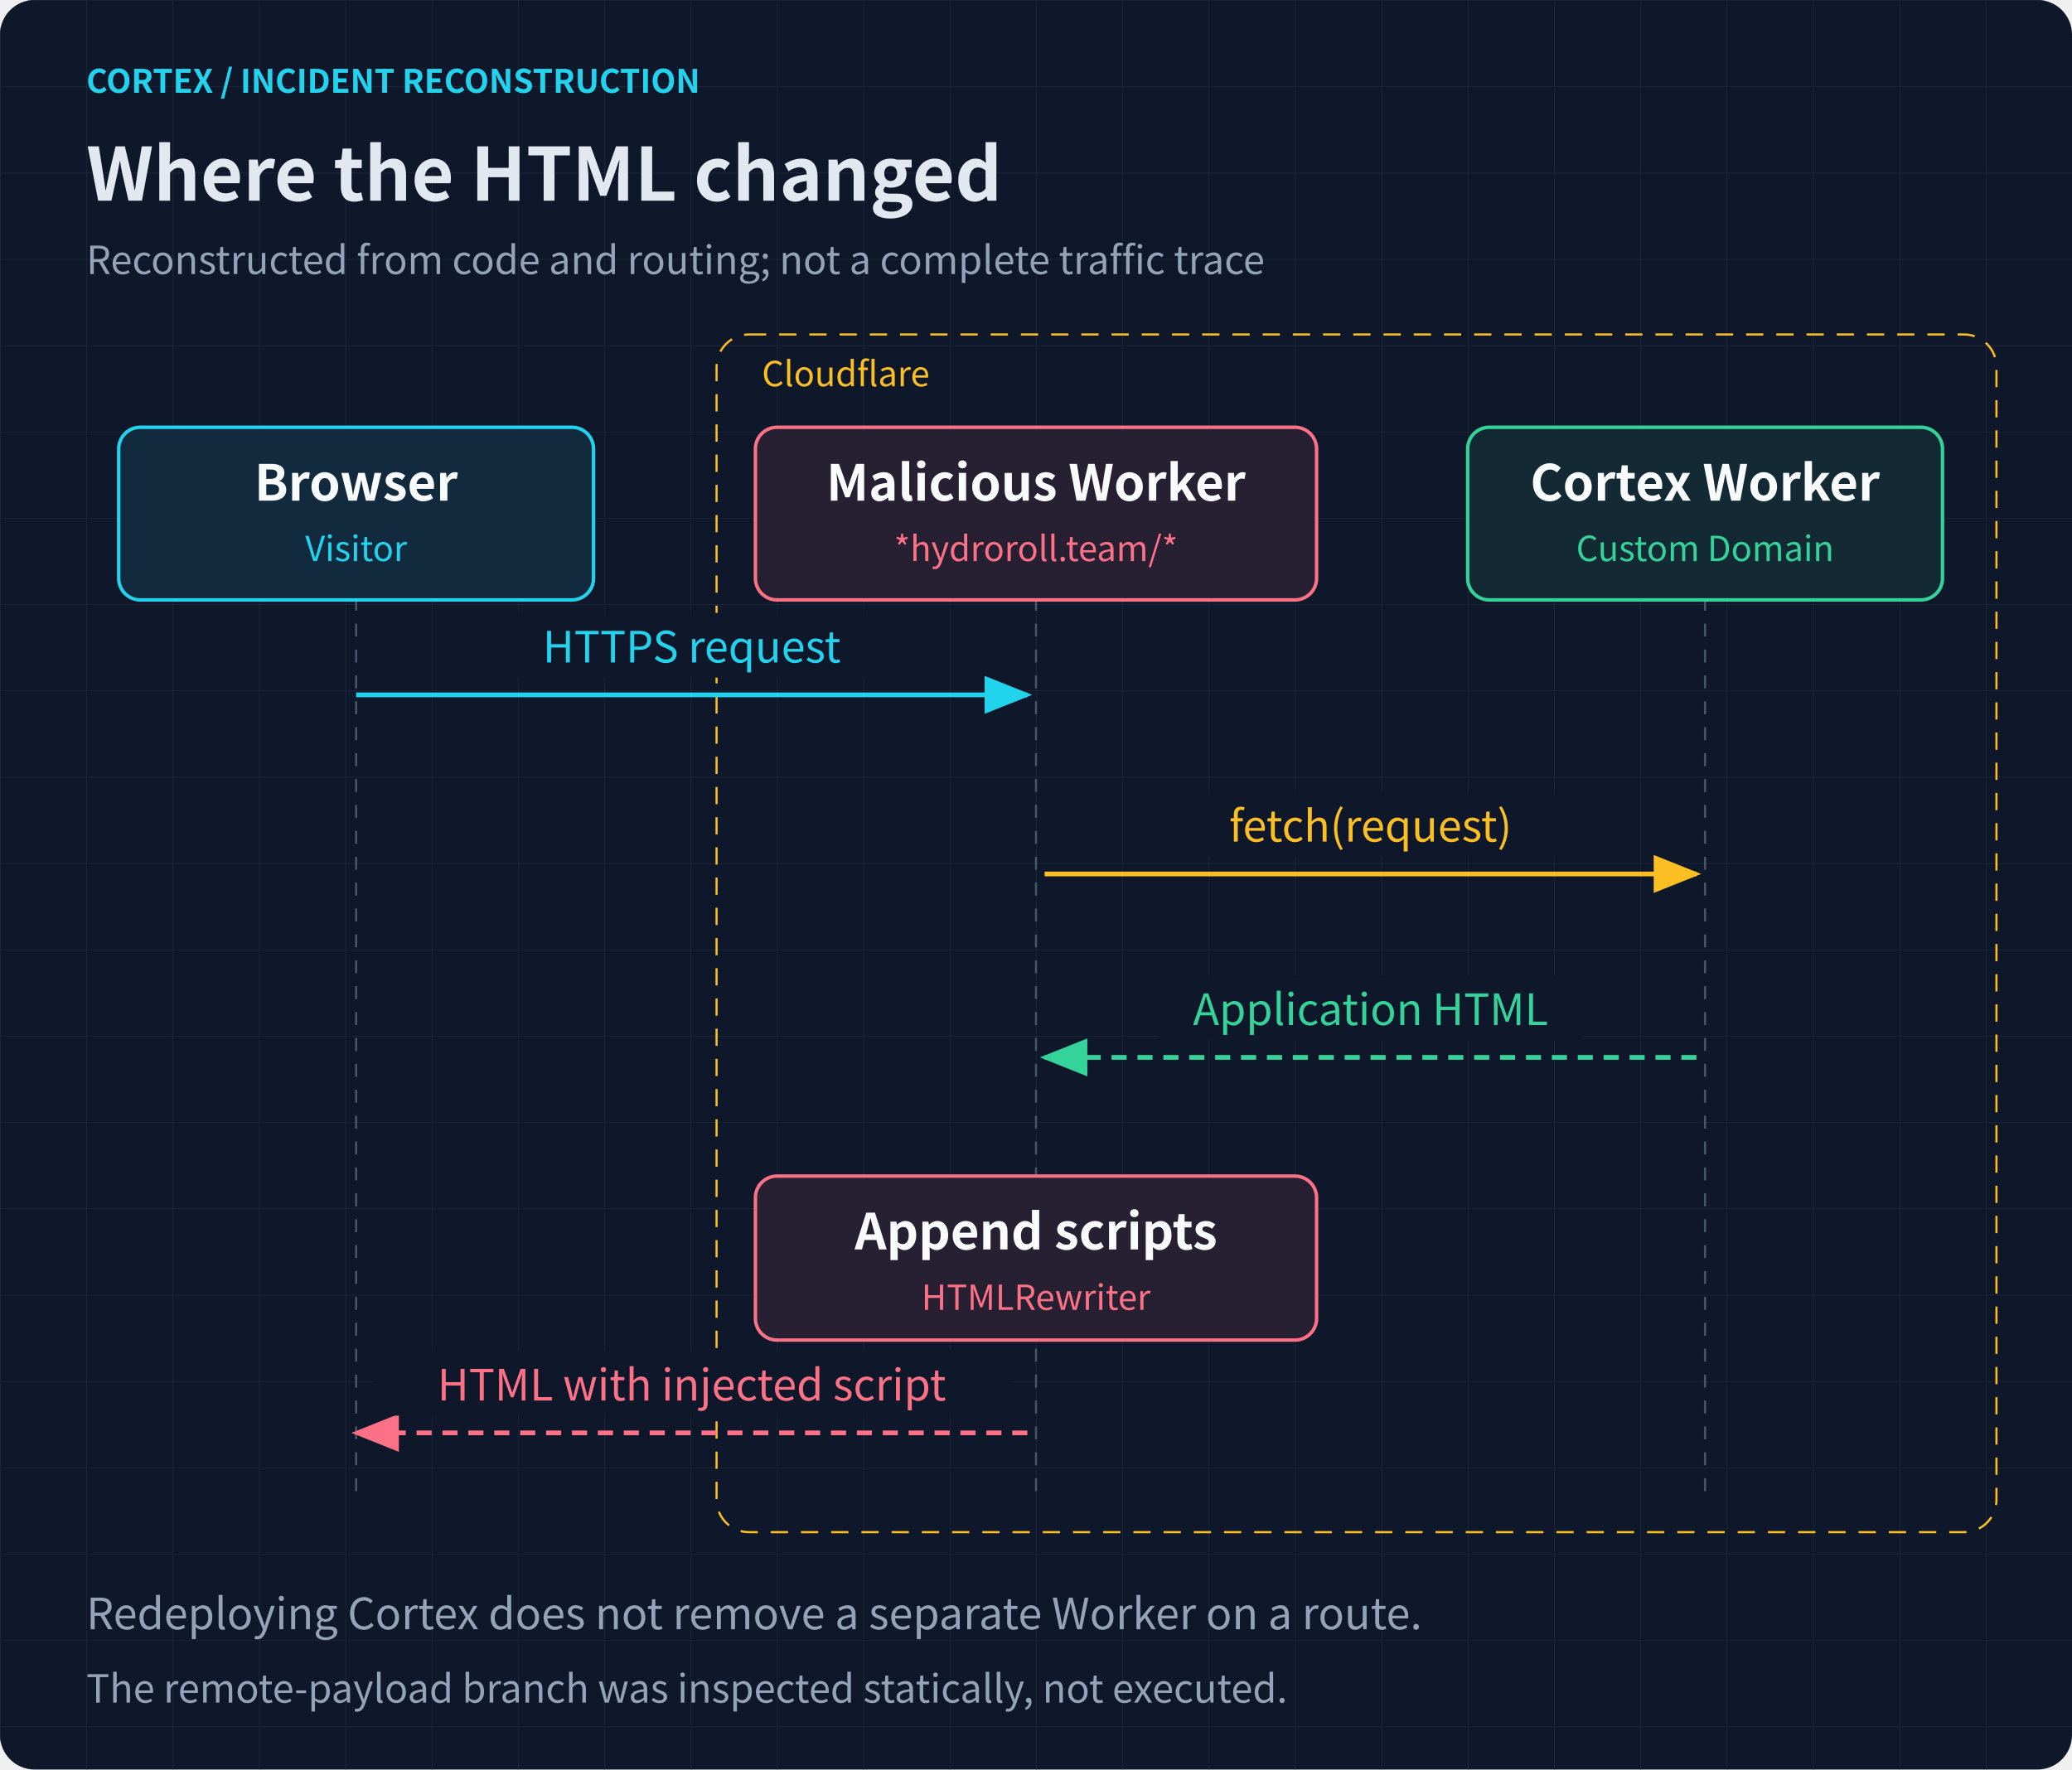
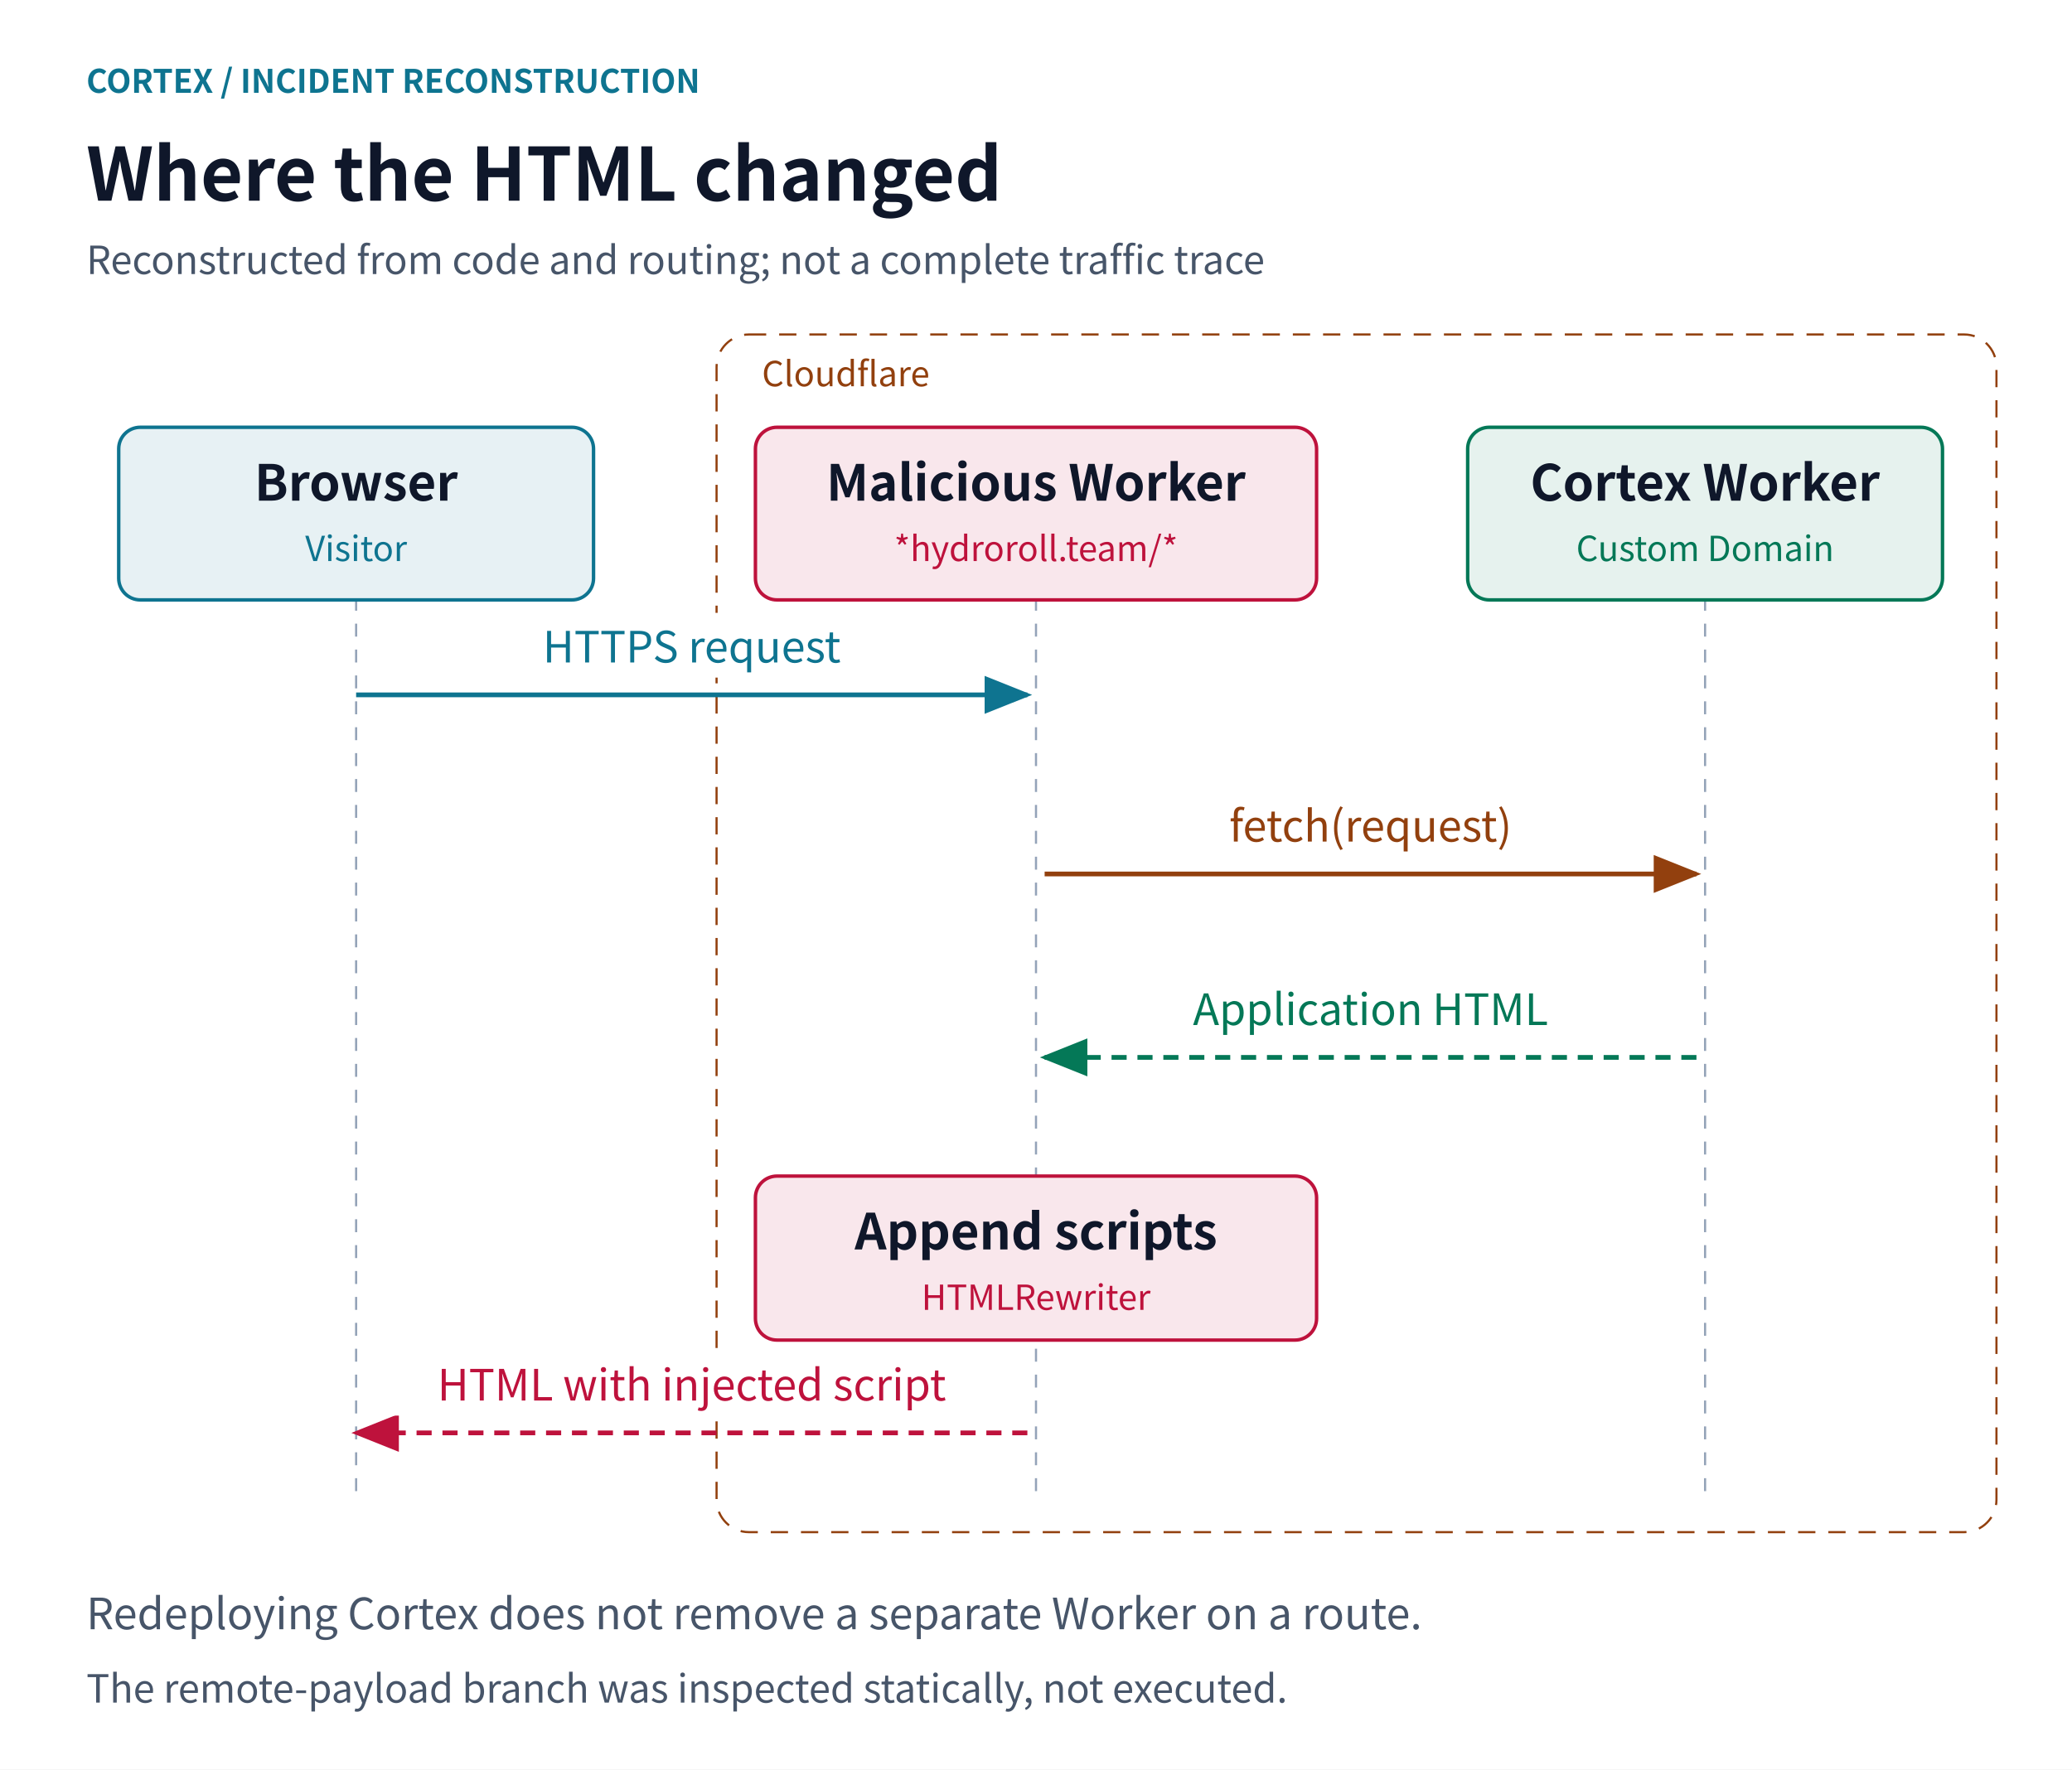
<svg xmlns="http://www.w3.org/2000/svg" viewBox="0 0 960 820" role="img" aria-labelledby="title desc" lang="en">
  <defs>
    <marker id="arrow-cyan" markerWidth="10" markerHeight="8" refX="9" refY="4" orient="auto">
-       <path d="M0,0 L10,4 L0,8 Z" fill="#22d3ee" />
+       <path d="M0,0 L10,4 L0,8 Z" fill="#0e7490" />
    </marker>
    <marker id="arrow-rose" markerWidth="10" markerHeight="8" refX="9" refY="4" orient="auto">
-       <path d="M0,0 L10,4 L0,8 Z" fill="#fb7185" />
+       <path d="M0,0 L10,4 L0,8 Z" fill="#be123c" />
    </marker>
    <marker id="arrow-green" markerWidth="10" markerHeight="8" refX="9" refY="4" orient="auto">
-       <path d="M0,0 L10,4 L0,8 Z" fill="#34d399" />
+       <path d="M0,0 L10,4 L0,8 Z" fill="#047857" />
    </marker>
    <marker id="arrow-amber" markerWidth="10" markerHeight="8" refX="9" refY="4" orient="auto">
-       <path d="M0,0 L10,4 L0,8 Z" fill="#fbbf24" />
+       <path d="M0,0 L10,4 L0,8 Z" fill="#92400e" />
    </marker>
    <marker id="arrow-slate" markerWidth="10" markerHeight="8" refX="9" refY="4" orient="auto">
-       <path d="M0,0 L10,4 L0,8 Z" fill="#94a3b8" />
+       <path d="M0,0 L10,4 L0,8 Z" fill="#475569" />
    </marker>
-     <pattern id="grid" width="40" height="40" patternUnits="userSpaceOnUse">
-       <path d="M40 0H0V40" fill="none" stroke="#1e293b" stroke-width=".6" />
-     </pattern>
  </defs>
  <style>text{font-family:'PingFang SC','Noto Sans CJK SC','Noto Sans SC',Arial,sans-serif} .mono{font-family:'SFMono-Regular',Consolas,monospace}</style>
-   <rect width="960" height="820" rx="16" fill="#0f172a" />
-   <rect width="960" height="820" rx="16" fill="url(#grid)" />
-   <text x="40" y="43" font-size="15" fill="#22d3ee" text-anchor="start" font-weight="600">CORTEX / INCIDENT RECONSTRUCTION</text>
-   <text x="40" y="93" font-size="34" fill="#e2e8f0" text-anchor="start" font-weight="700">Where the HTML changed</text>
-   <text x="40" y="127" font-size="18" fill="#94a3b8" text-anchor="start" font-weight="400">Reconstructed from code and routing; not a complete traffic trace</text>
-   <rect x="332" y="155" width="593" height="555" rx="15" fill="none" stroke="#fbbf24" stroke-dasharray="8 6" />
-   <text x="353" y="179" font-size="16" fill="#fbbf24" text-anchor="start" font-weight="400">Cloudflare</text>
-   <line x1="165" y1="277" x2="165" y2="694" stroke="#475569" stroke-dasharray="6 6" />
-   <line x1="480" y1="277" x2="480" y2="694" stroke="#475569" stroke-dasharray="6 6" />
-   <line x1="790" y1="277" x2="790" y2="694" stroke="#475569" stroke-dasharray="6 6" />
-   <line x1="165" y1="322" x2="476" y2="322" stroke="#22d3ee" stroke-width="2.2" marker-end="url(#arrow-cyan)" />
-   <rect x="239.0" y="284" width="163" height="30" fill="#0f172a" />
-   <text x="320.5" y="307" font-size="20" fill="#22d3ee" text-anchor="middle" font-weight="400">HTTPS request</text>
-   <line x1="484" y1="405" x2="786" y2="405" stroke="#fbbf24" stroke-width="2.2" marker-end="url(#arrow-amber)" />
-   <rect x="548.0" y="367" width="174" height="30" fill="#0f172a" />
-   <text x="635.0" y="390" font-size="20" fill="#fbbf24" text-anchor="middle" font-weight="400">fetch(request)</text>
-   <line x1="786" y1="490" x2="484" y2="490" stroke="#34d399" stroke-width="2.2" stroke-dasharray="7 5" marker-end="url(#arrow-green)" />
-   <rect x="537.0" y="452" width="196" height="30" fill="#0f172a" />
-   <text x="635.0" y="475" font-size="20" fill="#34d399" text-anchor="middle" font-weight="400">Application HTML</text>
-   <line x1="476" y1="664" x2="165" y2="664" stroke="#fb7185" stroke-width="2.2" stroke-dasharray="7 5" marker-end="url(#arrow-rose)" />
-   <rect x="173.0" y="626" width="295" height="30" fill="#0f172a" />
-   <text x="320.5" y="649" font-size="20" fill="#fb7185" text-anchor="middle" font-weight="400">HTML with injected script</text>
-   <rect x="55" y="198" width="220" height="80" rx="10" fill="#0f172a" />
-   <rect x="55" y="198" width="220" height="80" rx="10" fill="#22d3ee" fill-opacity=".10" stroke="#22d3ee" stroke-width="1.6" />
-   <text x="165.0" y="232" font-size="23" fill="#f8fafc" text-anchor="middle" font-weight="600">Browser</text>
-   <text x="165.0" y="260" font-size="16" fill="#22d3ee" text-anchor="middle" font-weight="400">Visitor</text>
-   <rect x="350" y="198" width="260" height="80" rx="10" fill="#0f172a" />
-   <rect x="350" y="198" width="260" height="80" rx="10" fill="#fb7185" fill-opacity=".10" stroke="#fb7185" stroke-width="1.6" />
-   <text x="480.0" y="232" font-size="23" fill="#f8fafc" text-anchor="middle" font-weight="600">Malicious Worker</text>
-   <text x="480.0" y="260" font-size="16" fill="#fb7185" text-anchor="middle" font-weight="400">*hydroroll.team/*</text>
-   <rect x="680" y="198" width="220" height="80" rx="10" fill="#0f172a" />
-   <rect x="680" y="198" width="220" height="80" rx="10" fill="#34d399" fill-opacity=".10" stroke="#34d399" stroke-width="1.6" />
-   <text x="790.0" y="232" font-size="23" fill="#f8fafc" text-anchor="middle" font-weight="600">Cortex Worker</text>
-   <text x="790.0" y="260" font-size="16" fill="#34d399" text-anchor="middle" font-weight="400">Custom Domain</text>
-   <rect x="350" y="545" width="260" height="76" rx="10" fill="#0f172a" />
-   <rect x="350" y="545" width="260" height="76" rx="10" fill="#fb7185" fill-opacity=".10" stroke="#fb7185" stroke-width="1.6" />
-   <text x="480.0" y="579" font-size="23" fill="#f8fafc" text-anchor="middle" font-weight="600">Append scripts</text>
-   <text x="480.0" y="607" font-size="16" fill="#fb7185" text-anchor="middle" font-weight="400">HTMLRewriter</text>
-   <text x="40" y="755" font-size="20" fill="#94a3b8" text-anchor="start" font-weight="400">Redeploying Cortex does not remove a separate Worker on a route.</text>
-   <text x="40" y="789" font-size="18" fill="#94a3b8" text-anchor="start" font-weight="400">The remote-payload branch was inspected statically, not executed.</text>
+   <rect width="960" height="820" fill="#ffffff" />
+   <text x="40" y="43" font-size="15" fill="#0e7490" text-anchor="start" font-weight="600">CORTEX / INCIDENT RECONSTRUCTION</text>
+   <text x="40" y="93" font-size="34" fill="#0f172a" text-anchor="start" font-weight="700">Where the HTML changed</text>
+   <text x="40" y="127" font-size="18" fill="#475569" text-anchor="start" font-weight="400">Reconstructed from code and routing; not a complete traffic trace</text>
+   <rect x="332" y="155" width="593" height="555" rx="15" fill="none" stroke="#92400e" stroke-dasharray="8 6" />
+   <text x="353" y="179" font-size="16" fill="#92400e" text-anchor="start" font-weight="400">Cloudflare</text>
+   <line x1="165" y1="277" x2="165" y2="694" stroke="#94a3b8" stroke-dasharray="6 6" />
+   <line x1="480" y1="277" x2="480" y2="694" stroke="#94a3b8" stroke-dasharray="6 6" />
+   <line x1="790" y1="277" x2="790" y2="694" stroke="#94a3b8" stroke-dasharray="6 6" />
+   <line x1="165" y1="322" x2="476" y2="322" stroke="#0e7490" stroke-width="2.2" marker-end="url(#arrow-cyan)" />
+   <rect x="239.0" y="284" width="163" height="30" fill="#ffffff" />
+   <text x="320.5" y="307" font-size="20" fill="#0e7490" text-anchor="middle" font-weight="400">HTTPS request</text>
+   <line x1="484" y1="405" x2="786" y2="405" stroke="#92400e" stroke-width="2.2" marker-end="url(#arrow-amber)" />
+   <rect x="548.0" y="367" width="174" height="30" fill="#ffffff" />
+   <text x="635.0" y="390" font-size="20" fill="#92400e" text-anchor="middle" font-weight="400">fetch(request)</text>
+   <line x1="786" y1="490" x2="484" y2="490" stroke="#047857" stroke-width="2.2" stroke-dasharray="7 5" marker-end="url(#arrow-green)" />
+   <rect x="537.0" y="452" width="196" height="30" fill="#ffffff" />
+   <text x="635.0" y="475" font-size="20" fill="#047857" text-anchor="middle" font-weight="400">Application HTML</text>
+   <line x1="476" y1="664" x2="165" y2="664" stroke="#be123c" stroke-width="2.2" stroke-dasharray="7 5" marker-end="url(#arrow-rose)" />
+   <rect x="173.0" y="626" width="295" height="30" fill="#ffffff" />
+   <text x="320.5" y="649" font-size="20" fill="#be123c" text-anchor="middle" font-weight="400">HTML with injected script</text>
+   <rect x="55" y="198" width="220" height="80" rx="10" fill="#ffffff" />
+   <rect x="55" y="198" width="220" height="80" rx="10" fill="#0e7490" fill-opacity=".10" stroke="#0e7490" stroke-width="1.6" />
+   <text x="165.0" y="232" font-size="23" fill="#0f172a" text-anchor="middle" font-weight="600">Browser</text>
+   <text x="165.0" y="260" font-size="16" fill="#0e7490" text-anchor="middle" font-weight="400">Visitor</text>
+   <rect x="350" y="198" width="260" height="80" rx="10" fill="#ffffff" />
+   <rect x="350" y="198" width="260" height="80" rx="10" fill="#be123c" fill-opacity=".10" stroke="#be123c" stroke-width="1.6" />
+   <text x="480.0" y="232" font-size="23" fill="#0f172a" text-anchor="middle" font-weight="600">Malicious Worker</text>
+   <text x="480.0" y="260" font-size="16" fill="#be123c" text-anchor="middle" font-weight="400">*hydroroll.team/*</text>
+   <rect x="680" y="198" width="220" height="80" rx="10" fill="#ffffff" />
+   <rect x="680" y="198" width="220" height="80" rx="10" fill="#047857" fill-opacity=".10" stroke="#047857" stroke-width="1.6" />
+   <text x="790.0" y="232" font-size="23" fill="#0f172a" text-anchor="middle" font-weight="600">Cortex Worker</text>
+   <text x="790.0" y="260" font-size="16" fill="#047857" text-anchor="middle" font-weight="400">Custom Domain</text>
+   <rect x="350" y="545" width="260" height="76" rx="10" fill="#ffffff" />
+   <rect x="350" y="545" width="260" height="76" rx="10" fill="#be123c" fill-opacity=".10" stroke="#be123c" stroke-width="1.6" />
+   <text x="480.0" y="579" font-size="23" fill="#0f172a" text-anchor="middle" font-weight="600">Append scripts</text>
+   <text x="480.0" y="607" font-size="16" fill="#be123c" text-anchor="middle" font-weight="400">HTMLRewriter</text>
+   <text x="40" y="755" font-size="20" fill="#475569" text-anchor="start" font-weight="400">Redeploying Cortex does not remove a separate Worker on a route.</text>
+   <text x="40" y="789" font-size="18" fill="#475569" text-anchor="start" font-weight="400">The remote-payload branch was inspected statically, not executed.</text>
</svg>
